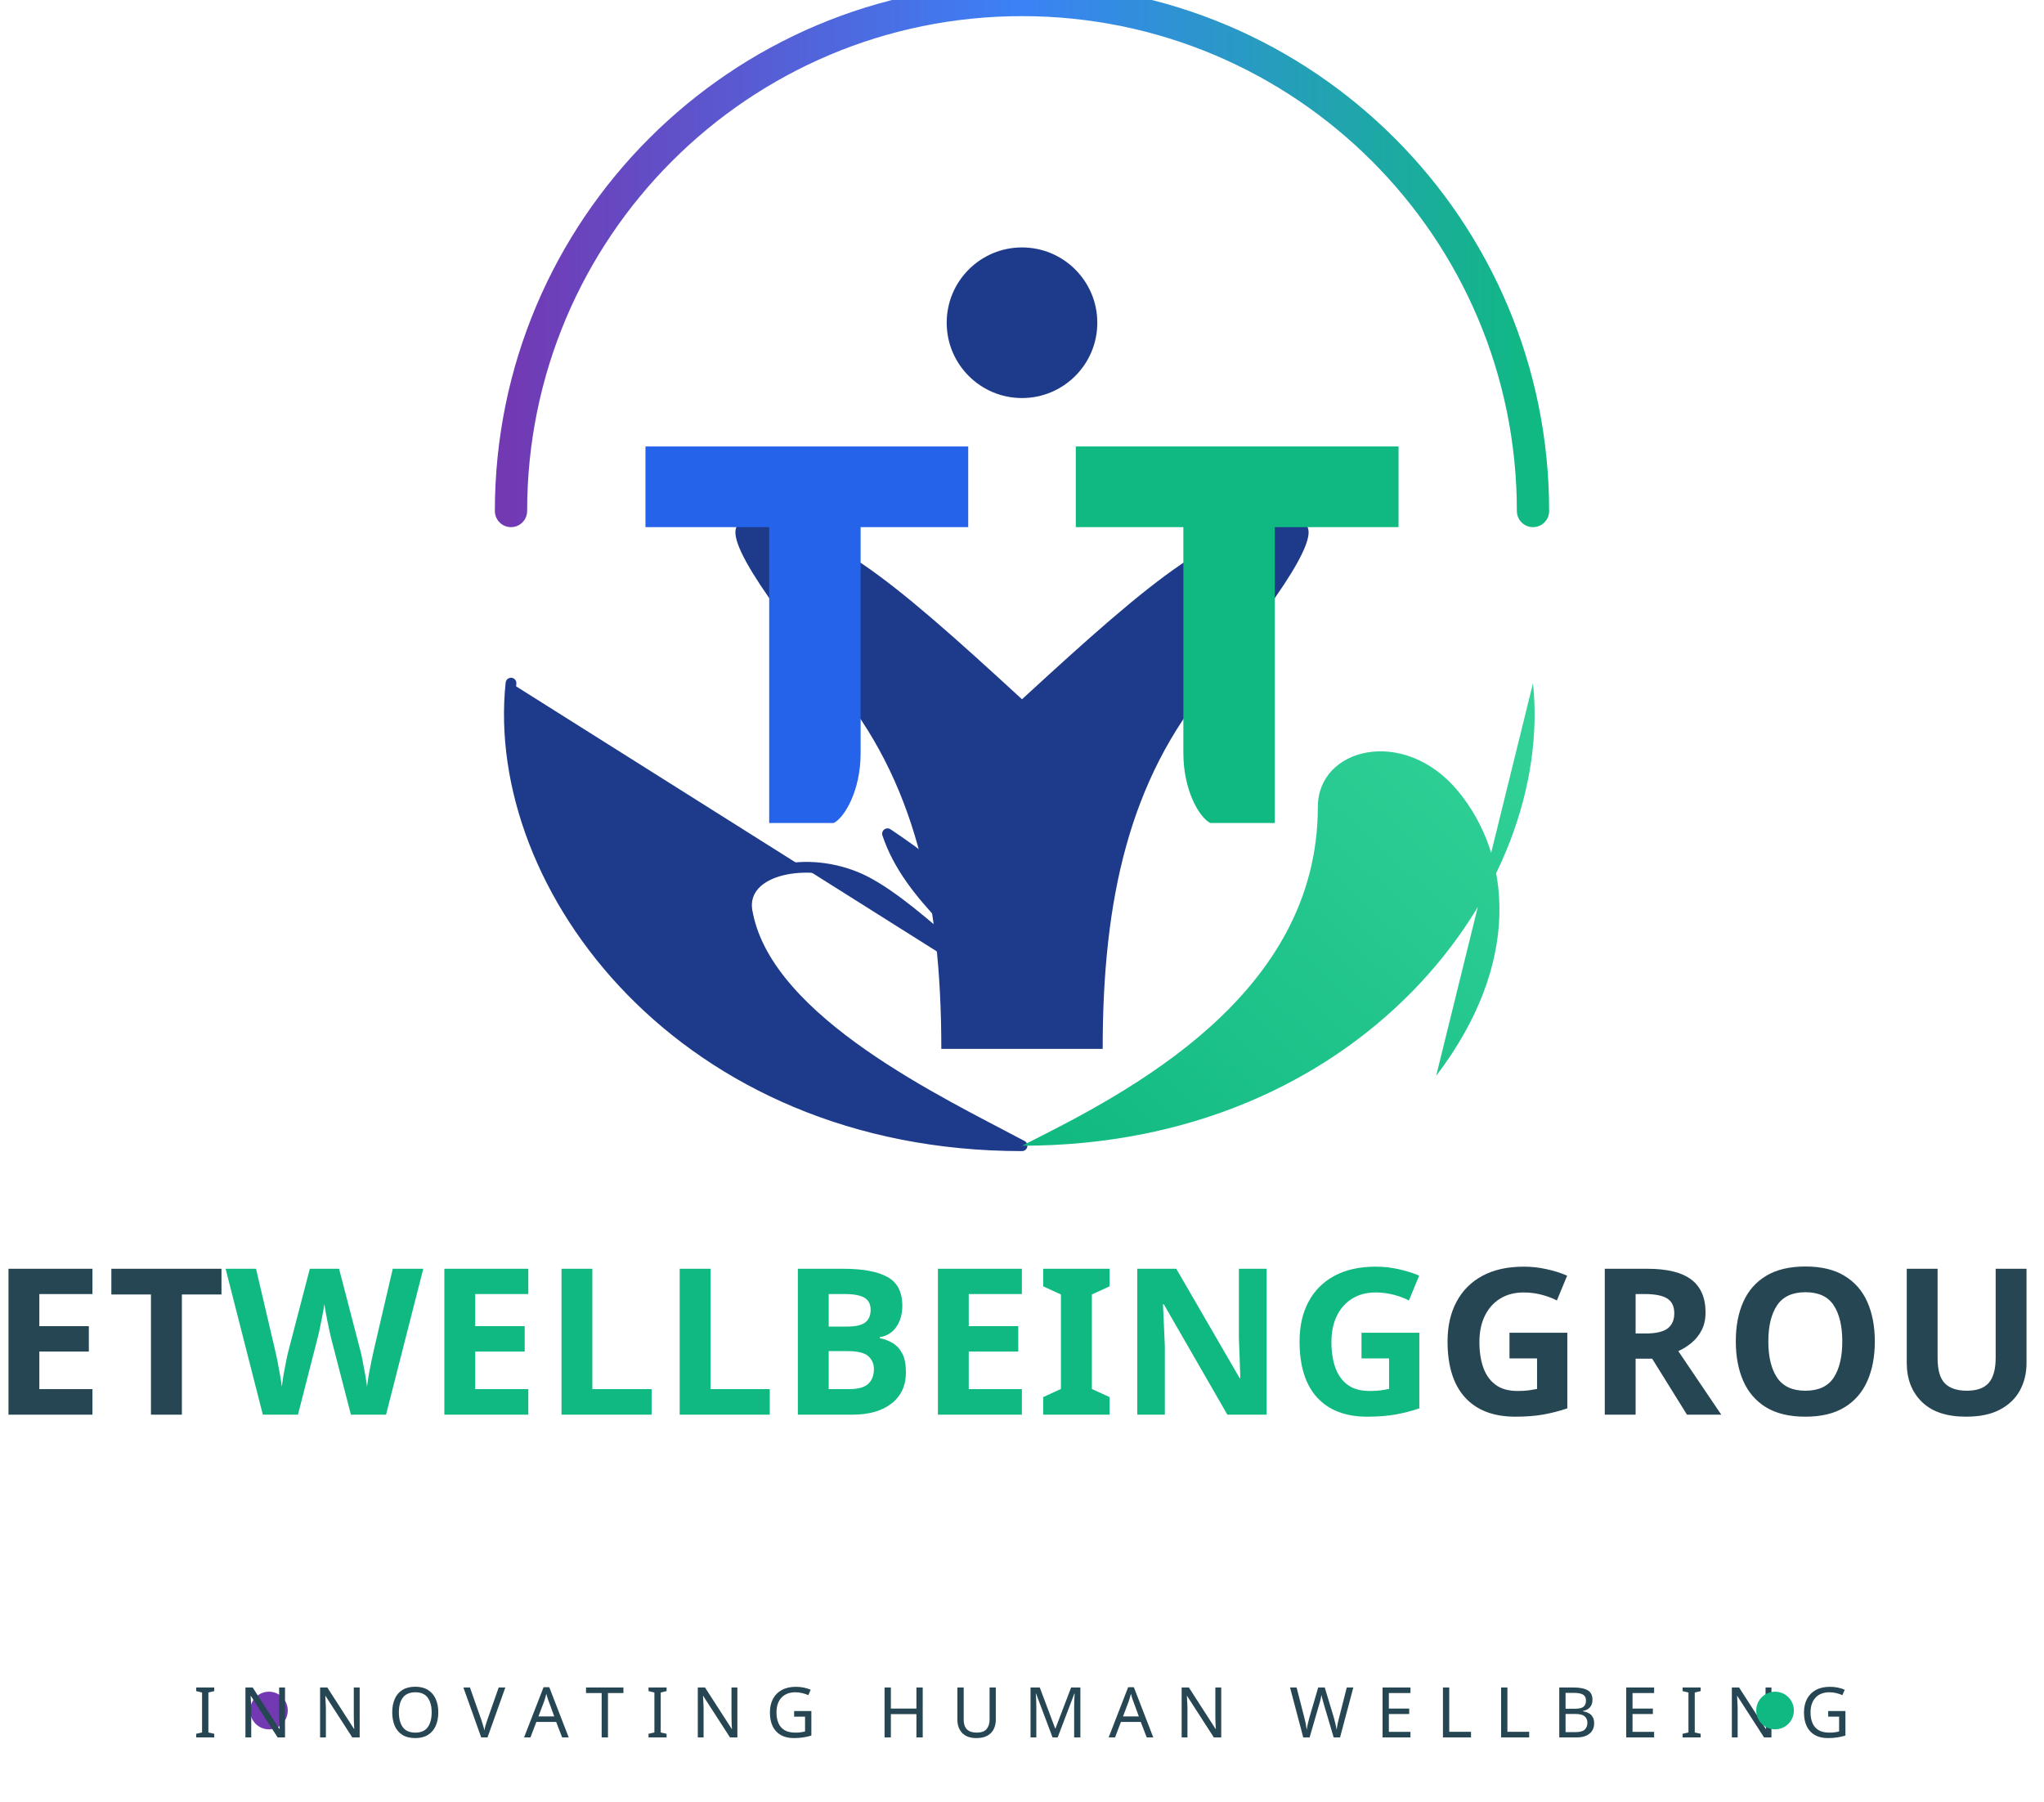
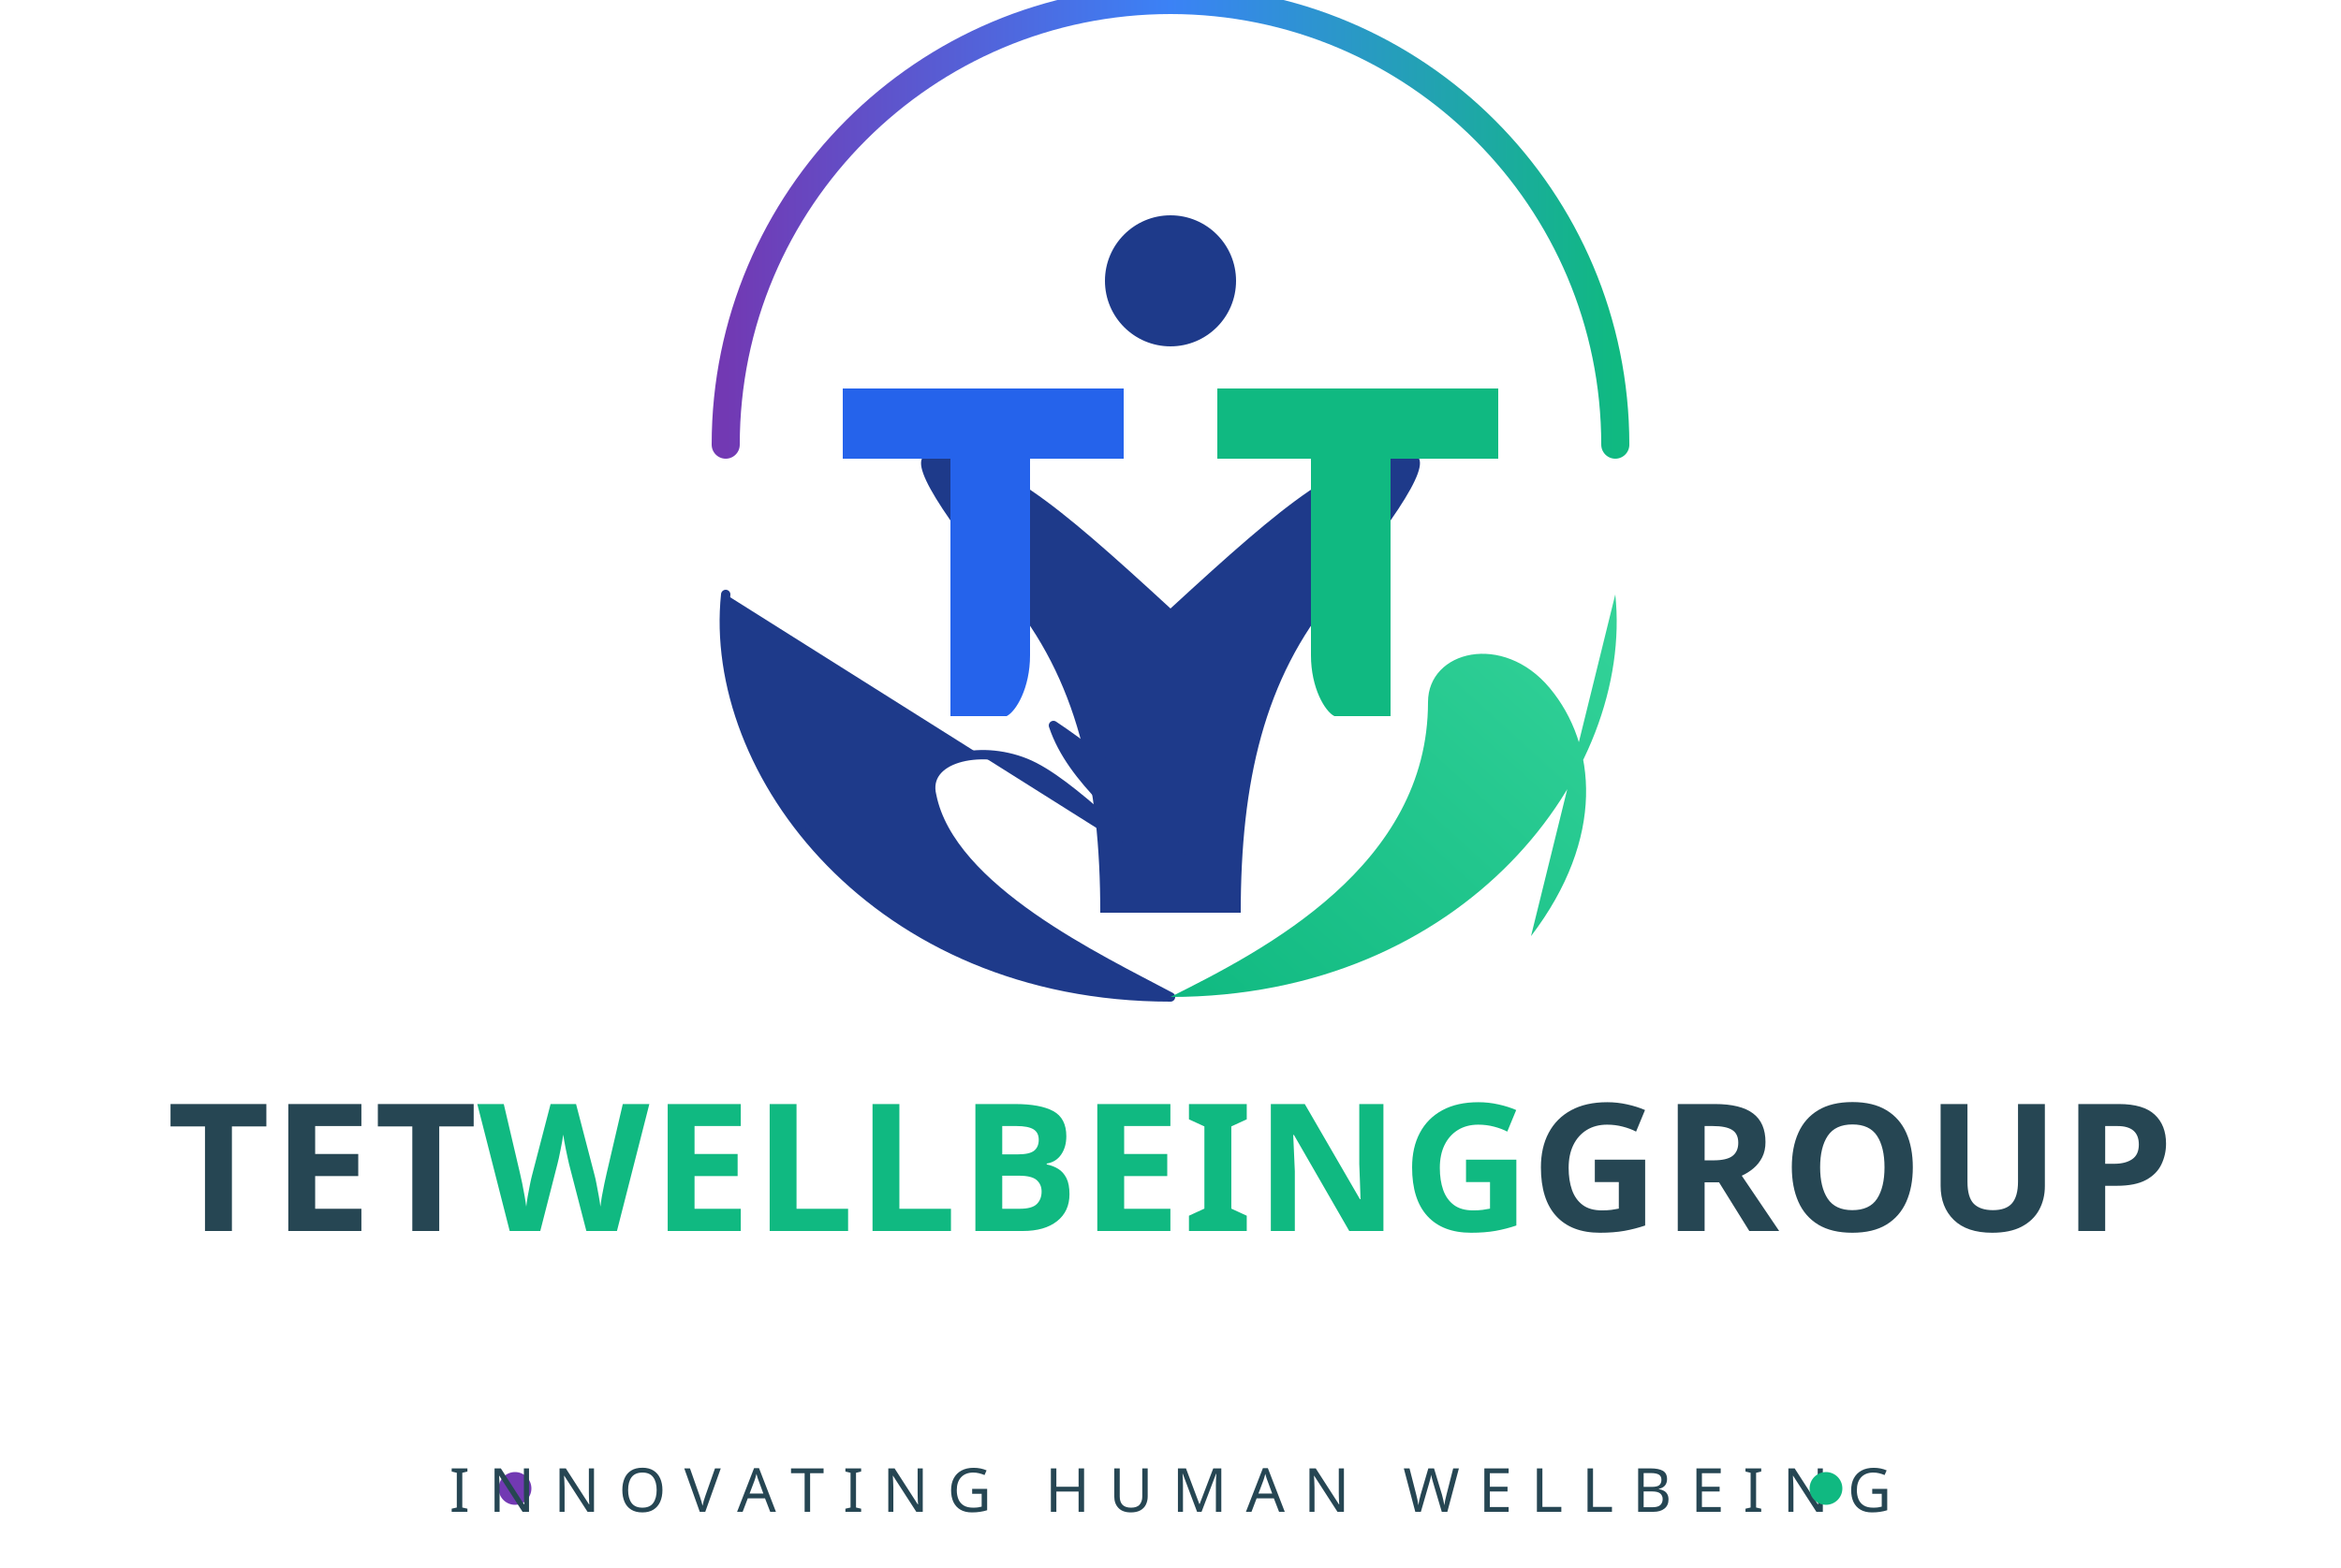
- <svg xmlns="http://www.w3.org/2000/svg" viewBox="110 15 380 335" fill="none">
+ <svg xmlns="http://www.w3.org/2000/svg" viewBox="50 15 500 335" fill="none">
  <defs>
    <linearGradient id="arcGrad" x1="0" y1="0" x2="1" y2="0">
      <stop offset="0%" stop-color="#7239B3" />
      <stop offset="50%" stop-color="#3B82F6" />
      <stop offset="100%" stop-color="#10B981" />
    </linearGradient>
    <linearGradient id="leafGrad" x1="0" y1="1" x2="1" y2="0">
      <stop offset="0%" stop-color="#10B981" />
      <stop offset="100%" stop-color="#34D399" />
    </linearGradient>
    <style>
      .logo-title {
        font-family: 'Outfit', 'Plus Jakarta Sans', 'Segoe UI', sans-serif;
        font-weight: 700;
        font-size: 38px;
        fill: #264653;
        letter-spacing: 0.5px;
      }
      .logo-title-wellbeing {
        fill: #10B981;
      }
      .logo-tagline {
        font-family: 'Outfit', 'Plus Jakarta Sans', 'Segoe UI', sans-serif;
        font-weight: 500;
        font-size: 13px;
        fill: #264653;
        letter-spacing: 4px;
      }
    </style>
  </defs>
  <g id="logo-mark" transform="translate(185, 20)">
    <path d="M 20 90 A 95 95 0 0 1 210 90" stroke="url(#arcGrad)" stroke-width="6" stroke-linecap="round" fill="none" />
    <circle cx="115" cy="55" r="14" fill="#1E3A8A" />
    <path d="M 64 92 C 78 92 90 102 115 125 C 140 102 152 92 166 92 C 172 92 166 102 150 122 C 135 140 130 162 130 190 H 100 C 100 162 95 140 80 122 C 64 102 58 92 64 92 Z" fill="#1E3A8A" stroke-linejoin="round" />
    <path d="M 45 78 H 105 V 93 H 85 V 135 C 85 142 82 147 80 148 H 68 V 93 H 45 Z" fill="#2563EB" />
    <path d="M 185 78 H 125 V 93 H 145 V 135 C 145 142 148 147 150 148 H 162 V 93 H 185 Z" fill="#10B981" />
    <path d="M 20 122 C 16 160 52 208 115 208 C 100 200 68 185 64 165 C 62 157 74 154 84 158 C 94 162 108 178 116 182 C 106 170 94 162 90 150 C 102 158 116 170 120 185" fill="#1E3A8A" stroke="#1E3A8A" stroke-width="2" stroke-linecap="round" stroke-linejoin="round" />
    <path d="M 210 122 C 214 160 178 208 115 208 C 135 198 170 180 170 145 C 170 134 186 130 196 142 C 206 154 208 174 192 195" fill="url(#leafGrad)" />
  </g>
  <text x="300" y="278" text-anchor="middle" class="logo-title">
    TET<tspan class="logo-title-wellbeing">WELLBEING</tspan>GROUP
  </text>
  <line x1="225" y1="300" x2="375" y2="300" stroke="url(#arcGrad)" stroke-width="2" stroke-linecap="round" />
  <g id="logo-tagline-group" transform="translate(0, 5)">
    <circle cx="160" cy="328" r="3.5" fill="#7239B3" />
    <text x="300" y="333" text-anchor="middle" class="logo-tagline">INNOVATING HUMAN WELLBEING</text>
    <circle cx="440" cy="328" r="3.5" fill="#10B981" />
  </g>
</svg>
